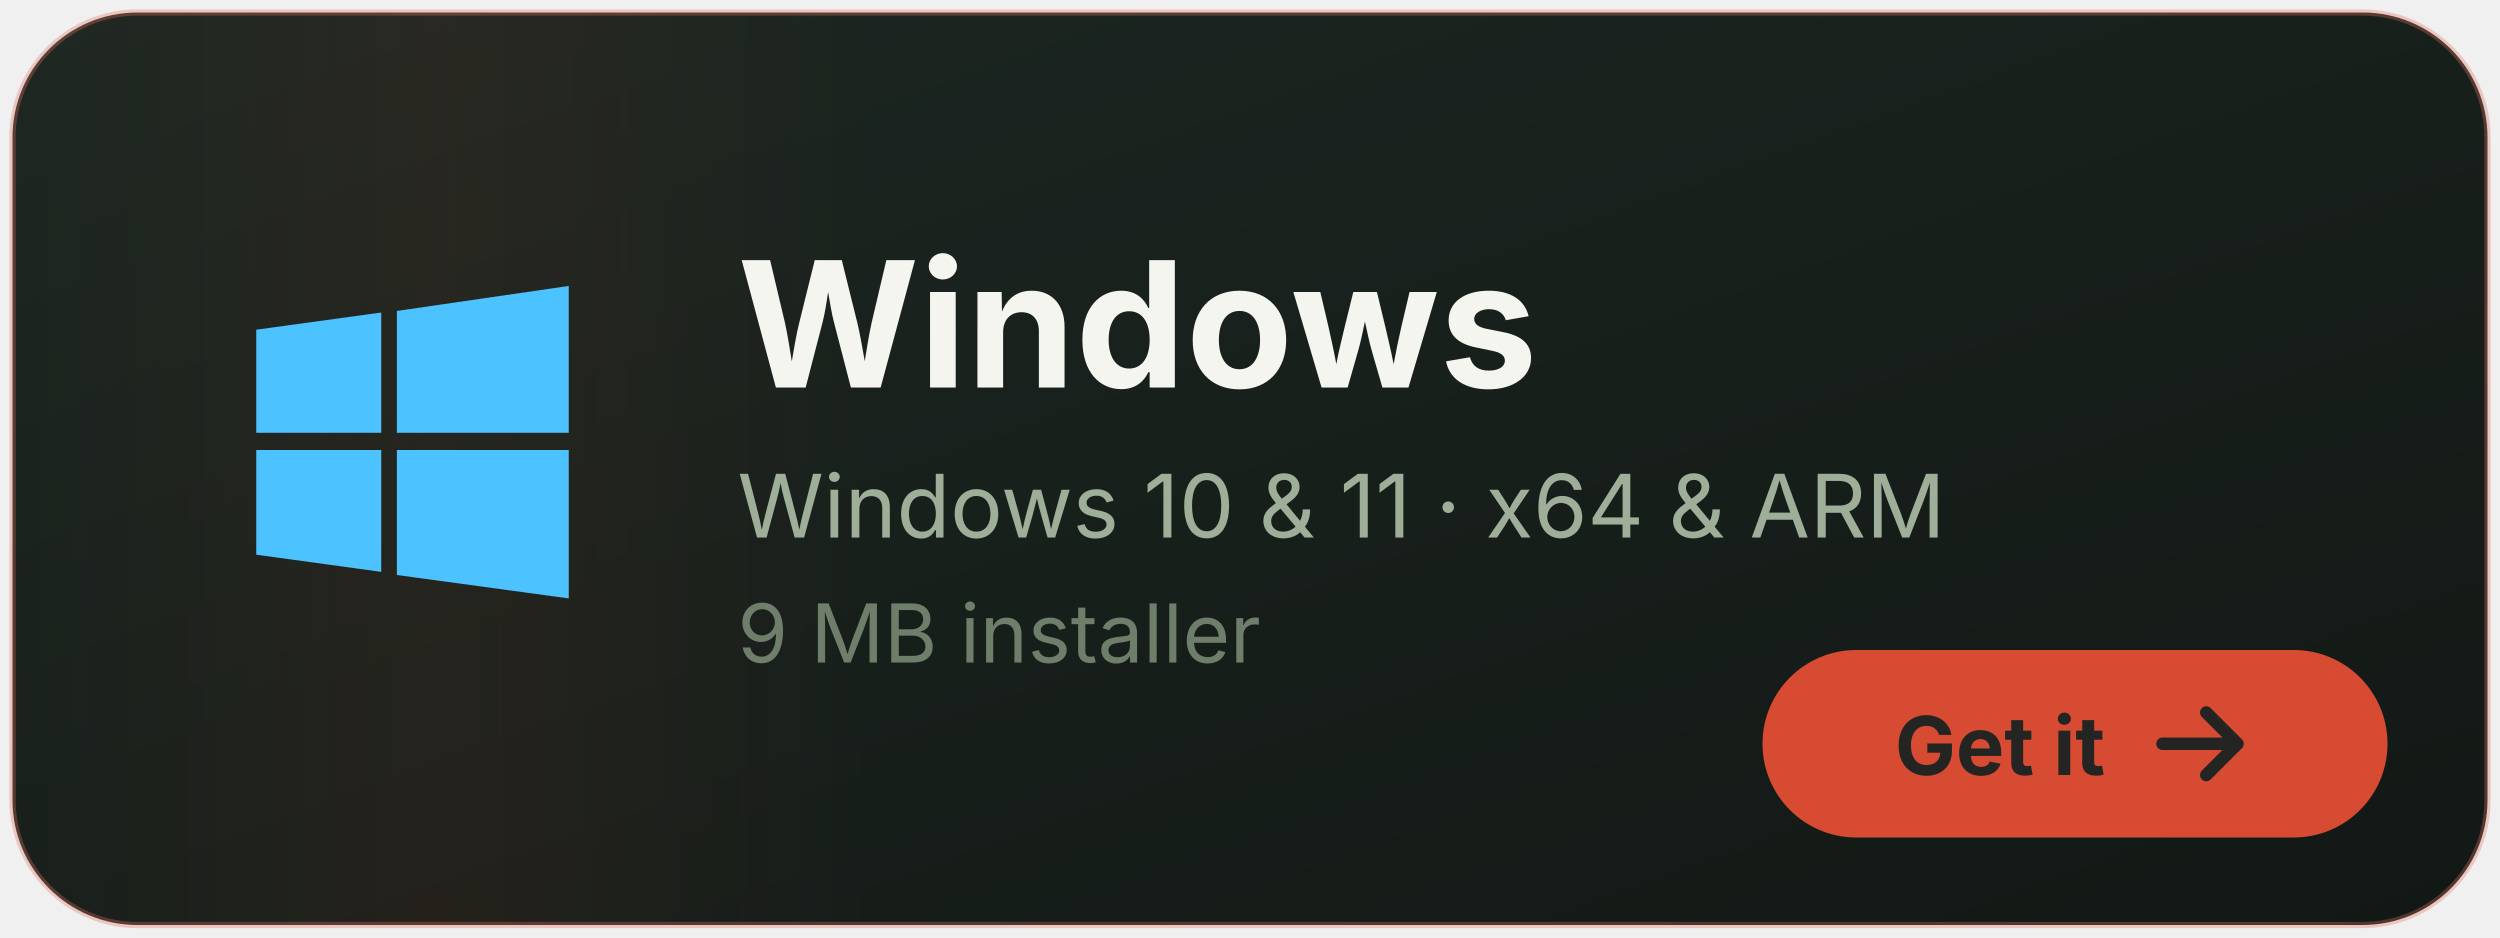
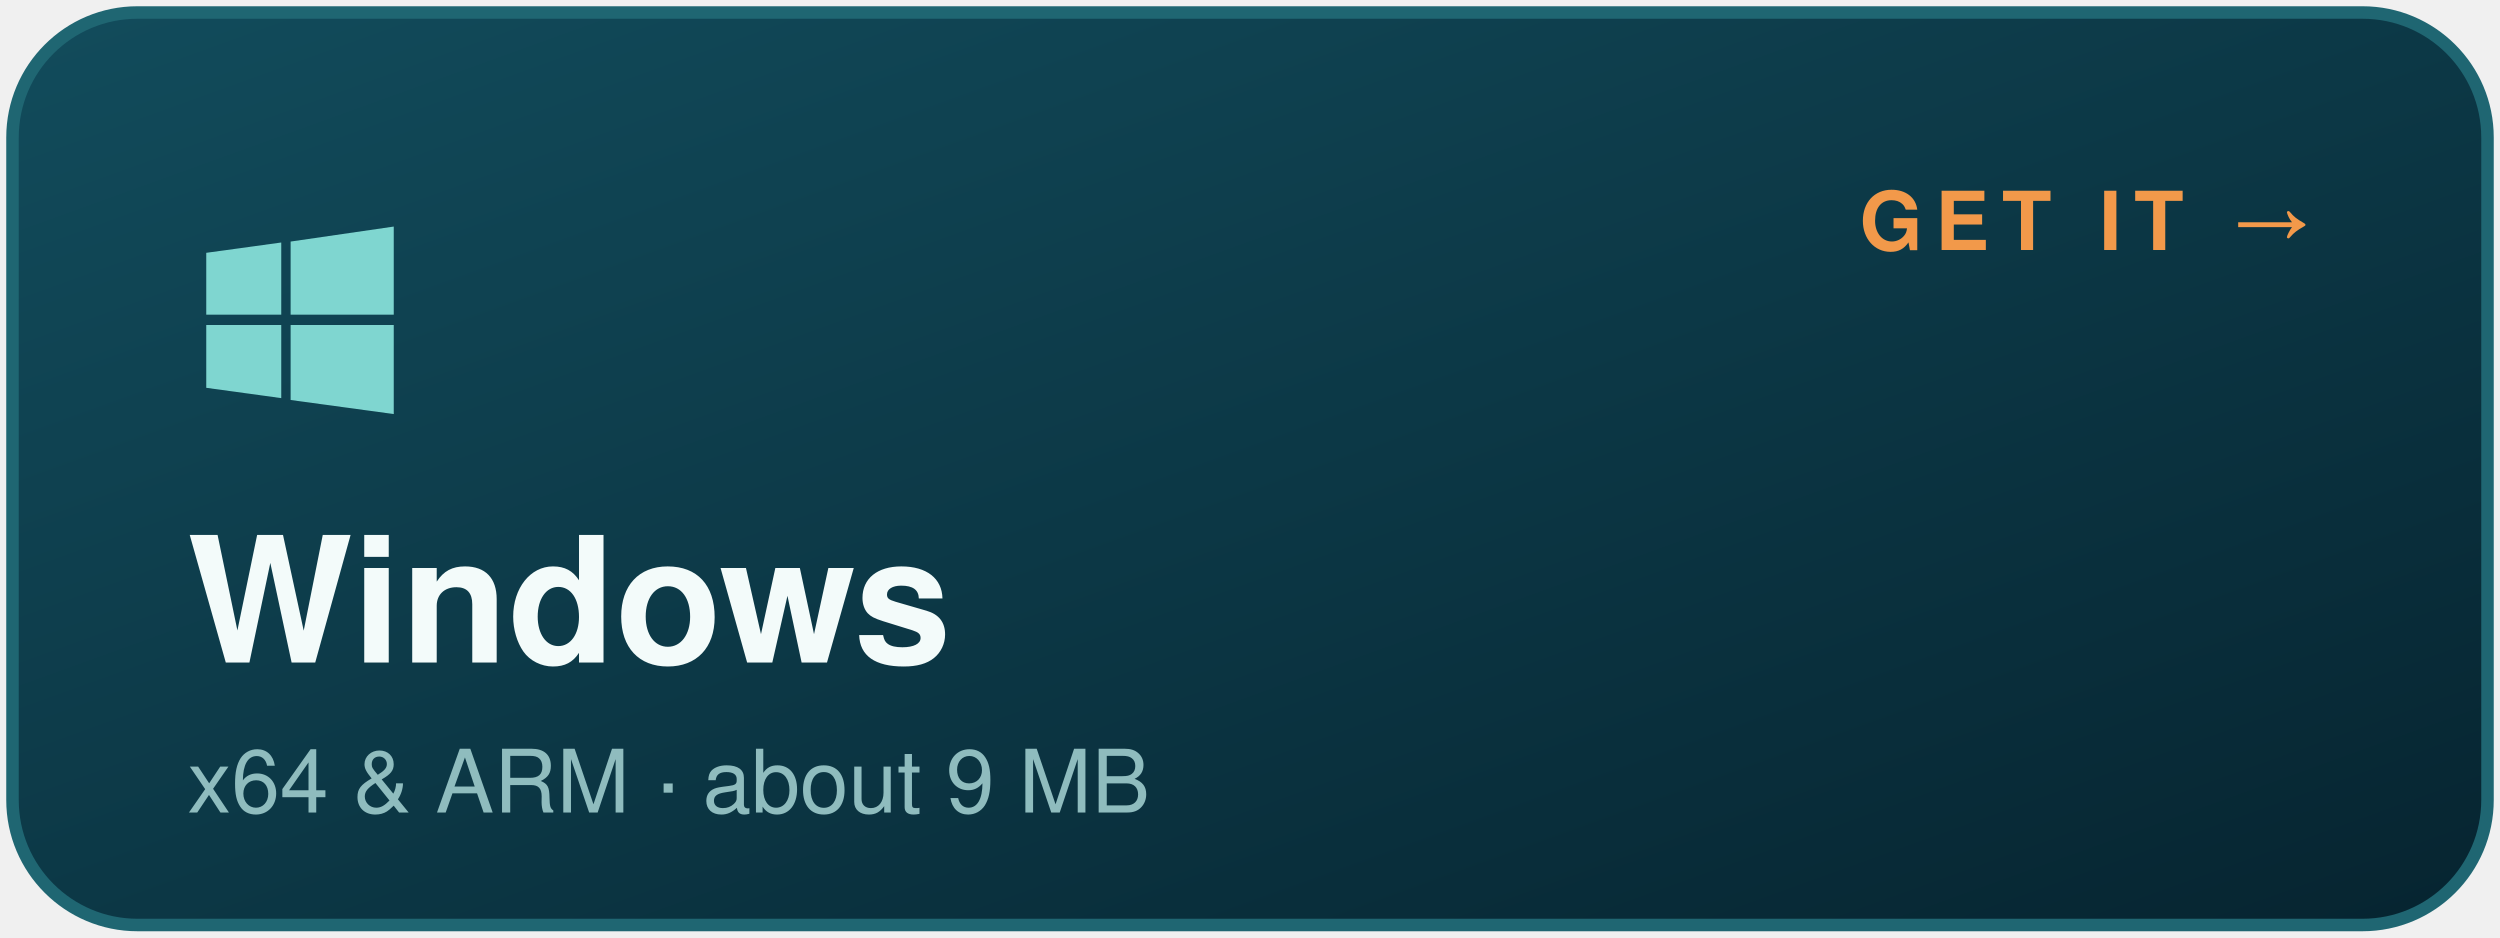
<svg xmlns="http://www.w3.org/2000/svg" width="400" height="150" viewBox="0 0 400 150">
  <defs>
    <linearGradient id="bg" x1="0" y1="0" x2="1" y2="1">
-       <stop offset="0" stop-color="#1d2722" />
-       <stop offset="1" stop-color="#121815" />
+       <stop offset="0" stop-color="#124c5c" />
+       <stop offset="1" stop-color="#062430" />
    </linearGradient>
-     <linearGradient id="sheen" x1="0" y1="0" x2="1" y2="0">
-       <stop offset="0" stop-color="#d64b32" stop-opacity="0" />
-       <stop offset="0.5" stop-color="#d64b32" stop-opacity="0.9" />
-       <stop offset="1" stop-color="#d64b32" stop-opacity="0" />
-     </linearGradient>
-     <clipPath id="card">
+     <clipPath id="c">
      <rect x="2" y="2" width="396" height="146" rx="20" />
    </clipPath>
-     <style>
-       .float { animation: float 5s ease-in-out 0.6s infinite; }
-       .sweep { animation: sweep 5s ease-in-out 0.6s infinite; }
-       .arrow { animation: nudge 5s ease-in-out 0.6s infinite; }
-       @keyframes float { 0%, 100% { transform: translateY(0); } 50% { transform: translateY(-4px); } }
-       @keyframes sweep { 0% { transform: translateX(-260px); } 40%, 100% { transform: translateX(460px); } }
-       @keyframes nudge { 0%, 60%, 100% { transform: none; } 75% { transform: translateX(4px); } }
-       @media (prefers-reduced-motion: reduce) { .float, .sweep, .arrow { animation: none; } }
-     </style>
+     <style>.ring { fill:none; stroke:#7fd6d0; transform-origin:330px 75px; animation:spread 5s ease-out infinite; opacity:0 } .b { animation-delay:2.5s }
+ @keyframes spread { 0% { transform:scale(.3); opacity:0 } 20% { opacity:.5 } 100% { transform:scale(1.5); opacity:0 } }
+ @media (prefers-reduced-motion: reduce) { .ring { animation:none; opacity:.25 } }</style>
  </defs>
-   <rect x="2" y="2" width="396" height="146" rx="20" fill="url(#bg)" stroke="#ffffff" stroke-opacity="0.1" />
-   <g clip-path="url(#card)">
-     <rect class="sweep" x="0" y="0" width="140" height="150" fill="url(#sheen)" opacity="0.08" />
-   </g>
-   <rect x="2" y="2" width="396" height="146" rx="20" fill="none" stroke="#d64b32" stroke-opacity="0.25" />
-   <g class="float">
-     <g transform="translate(36 42) scale(2.5)" fill="#4cc2ff">
-       <path d="M2 4.3 10 3.2v7.7H2zM11 3.1 22 1.5v9.4H11zM2 12h8v7.8L2 18.7zM11 12h11v9.5L11 20z" />
+   <rect x="2" y="2" width="396" height="146" rx="20" fill="url(#bg)" stroke="#1f6672" stroke-width="2" />
+   <g clip-path="url(#c)">
+     <g transform="translate(330 75) scale(1 .45) translate(-330 -75)">
+       <circle class="ring" cx="330" cy="75" r="60" stroke-width="3" />
+       <circle class="ring b" cx="330" cy="75" r="60" stroke-width="3" />
    </g>
  </g>
-   <g font-family="'Segoe UI', 'Inter', 'Helvetica Neue', Arial, sans-serif">
-     <text x="118" y="62" font-size="28" font-weight="700" fill="#f5f5f0">Windows</text>
-     <text x="118" y="86" font-size="14" fill="#9fae99">Windows 10 &amp; 11 · x64 &amp; ARM</text>
-     <text x="118" y="106" font-size="13" fill="#6f7d6b">9 MB installer</text>
-     <rect x="282" y="104" width="100" height="30" rx="15" fill="#d64b32" />
-     <text x="320" y="124" font-size="13" font-weight="700" fill="#242522" text-anchor="middle">Get it</text>
-     <path class="arrow" d="M346 119 h12 m-5 -5 l5 5 l-5 5" fill="none" stroke="#242522" stroke-width="2" stroke-linecap="round" stroke-linejoin="round" />
+   <svg x="30" y="34" width="36" height="36" viewBox="0 0 24 24" fill="#7fd6d0">
+     <path d="M2 4.3 10 3.2v7.7H2zM11 3.1 22 1.5v9.4H11zM2 12h8v7.8L2 18.7zM11 12h11v9.5L11 20z" />
+   </svg>
+   <g font-family="-apple-system,BlinkMacSystemFont,'Segoe UI',Helvetica,Arial,sans-serif">
+     <text x="30" y="106" fill="#f3fbfa" font-size="28" font-weight="700">Windows</text>
+     <text x="30" y="130" fill="#8fbcbe" font-size="14">x64 &amp; ARM · about 9 MB</text>
+     <text x="370" y="40" text-anchor="end" fill="#f2994a" font-size="13" font-weight="600" letter-spacing="2">GET IT →</text>
  </g>
</svg>
